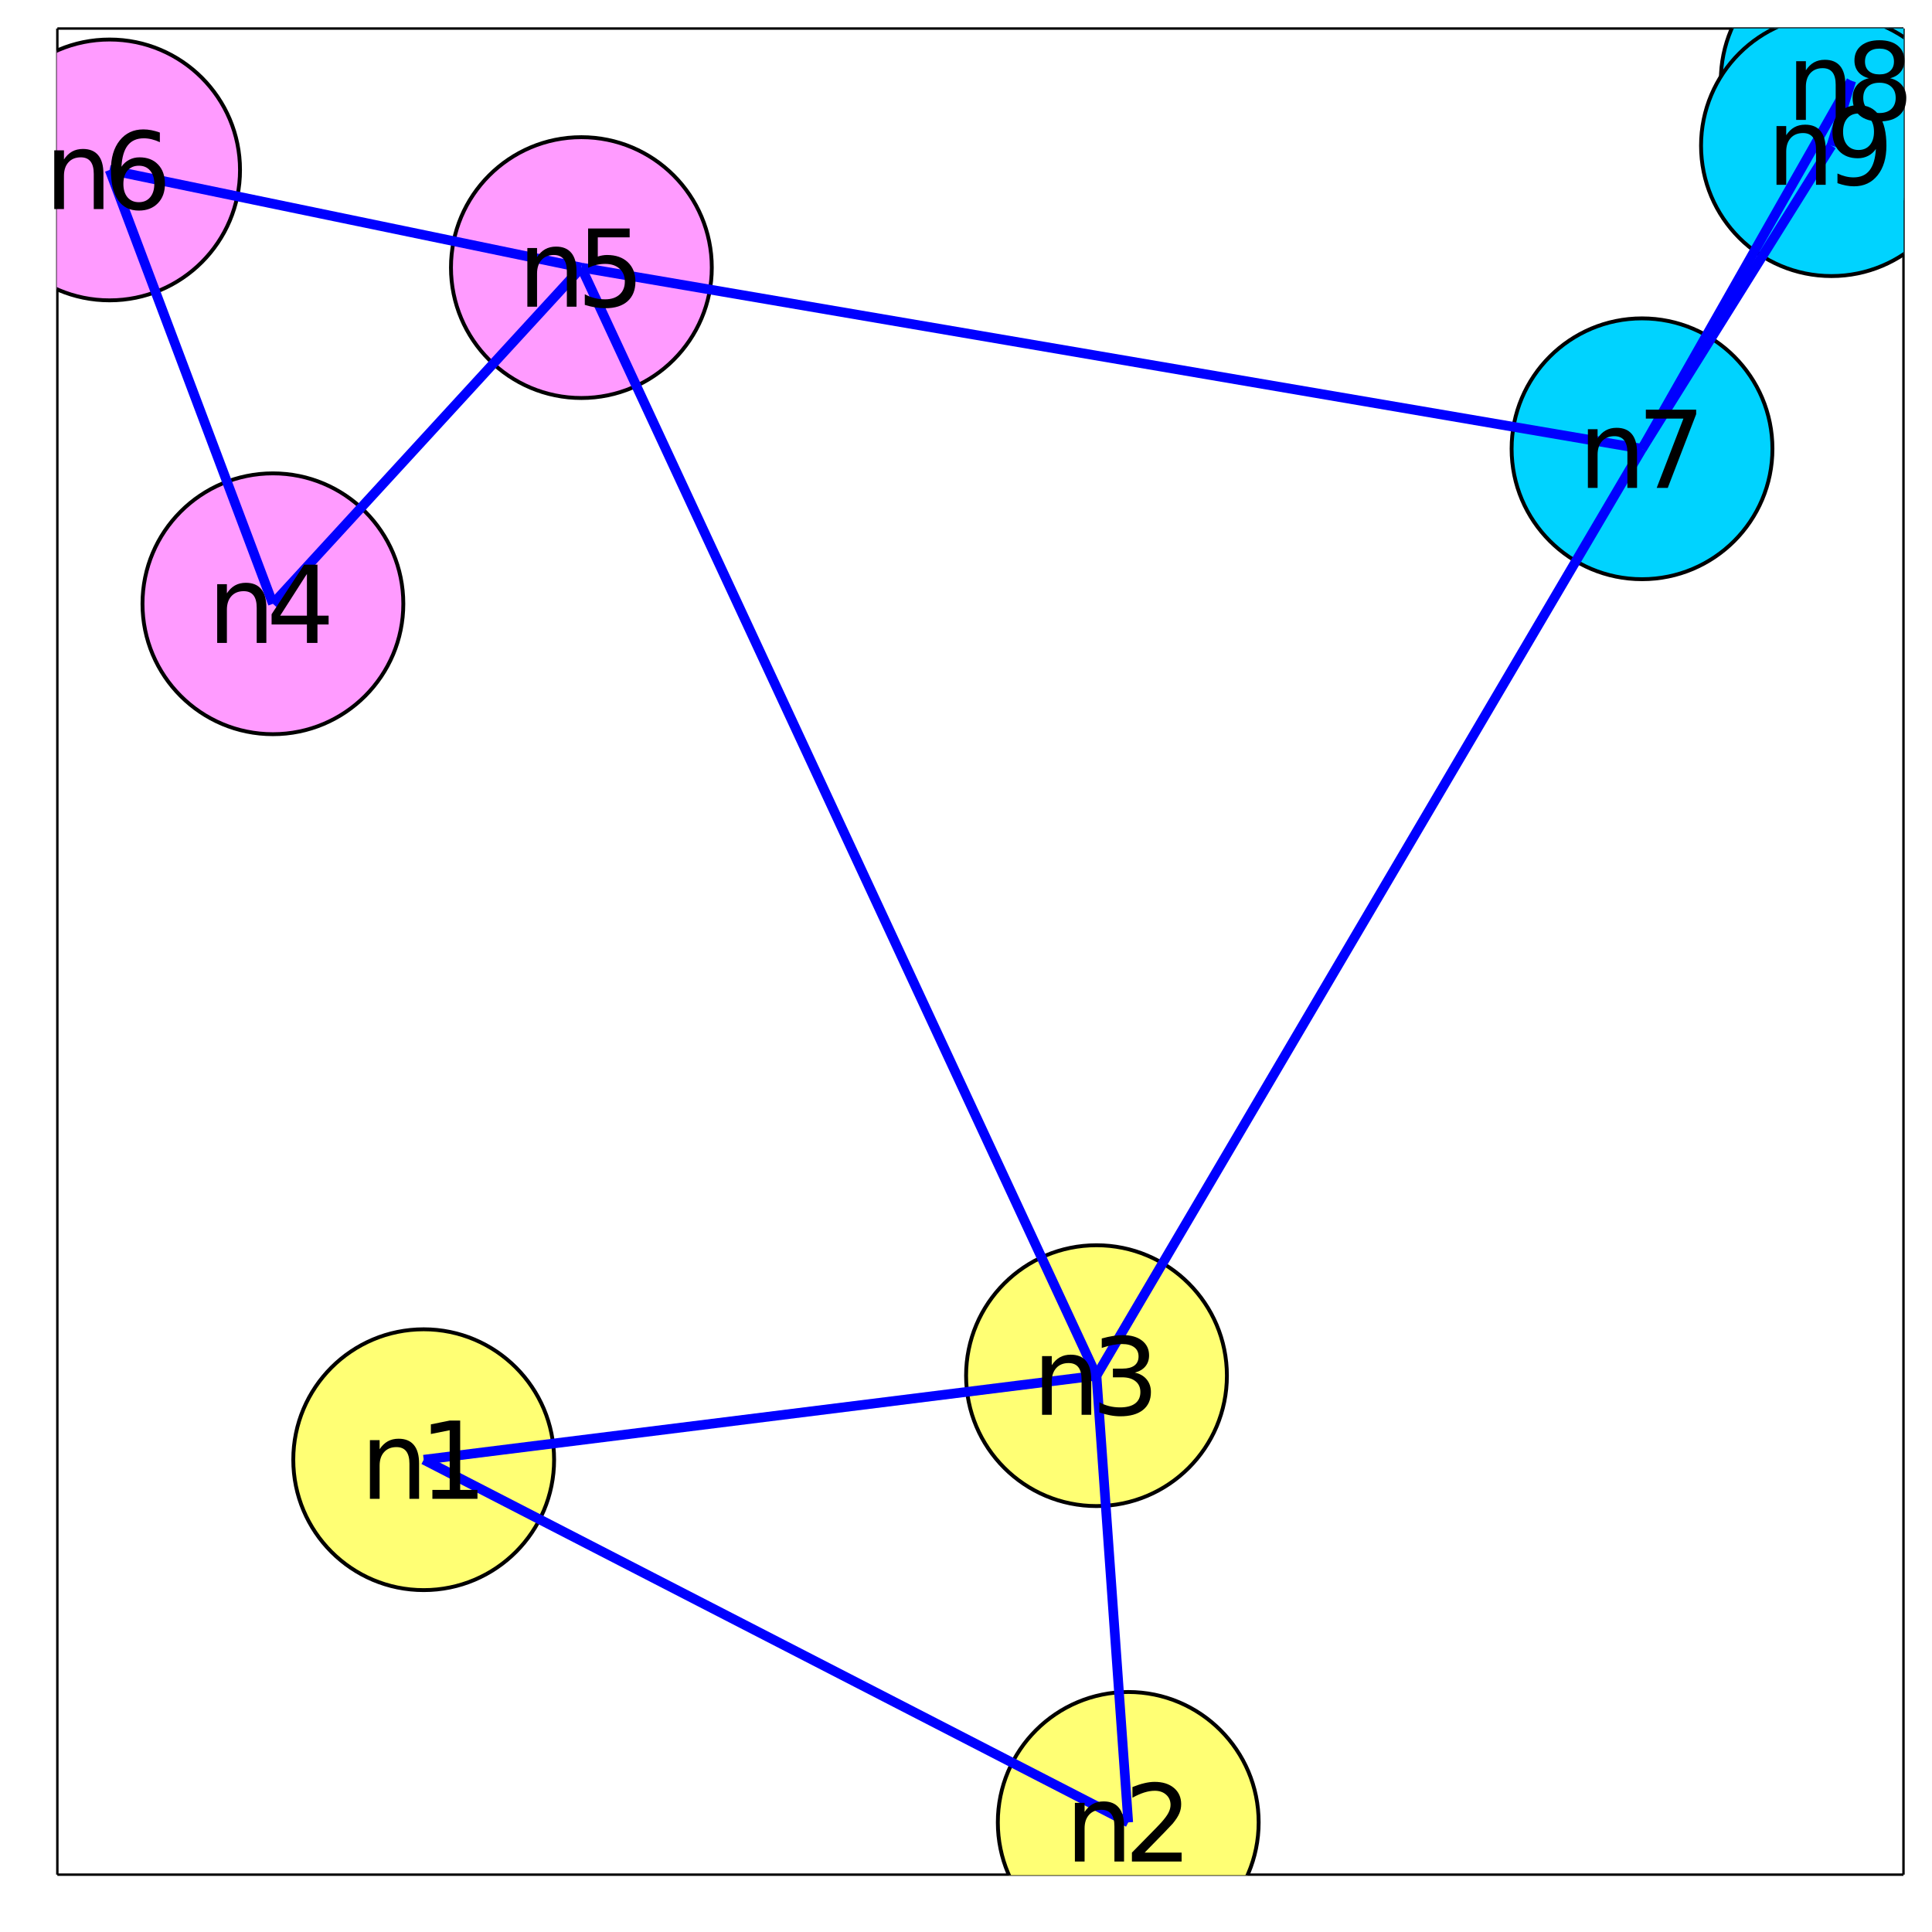
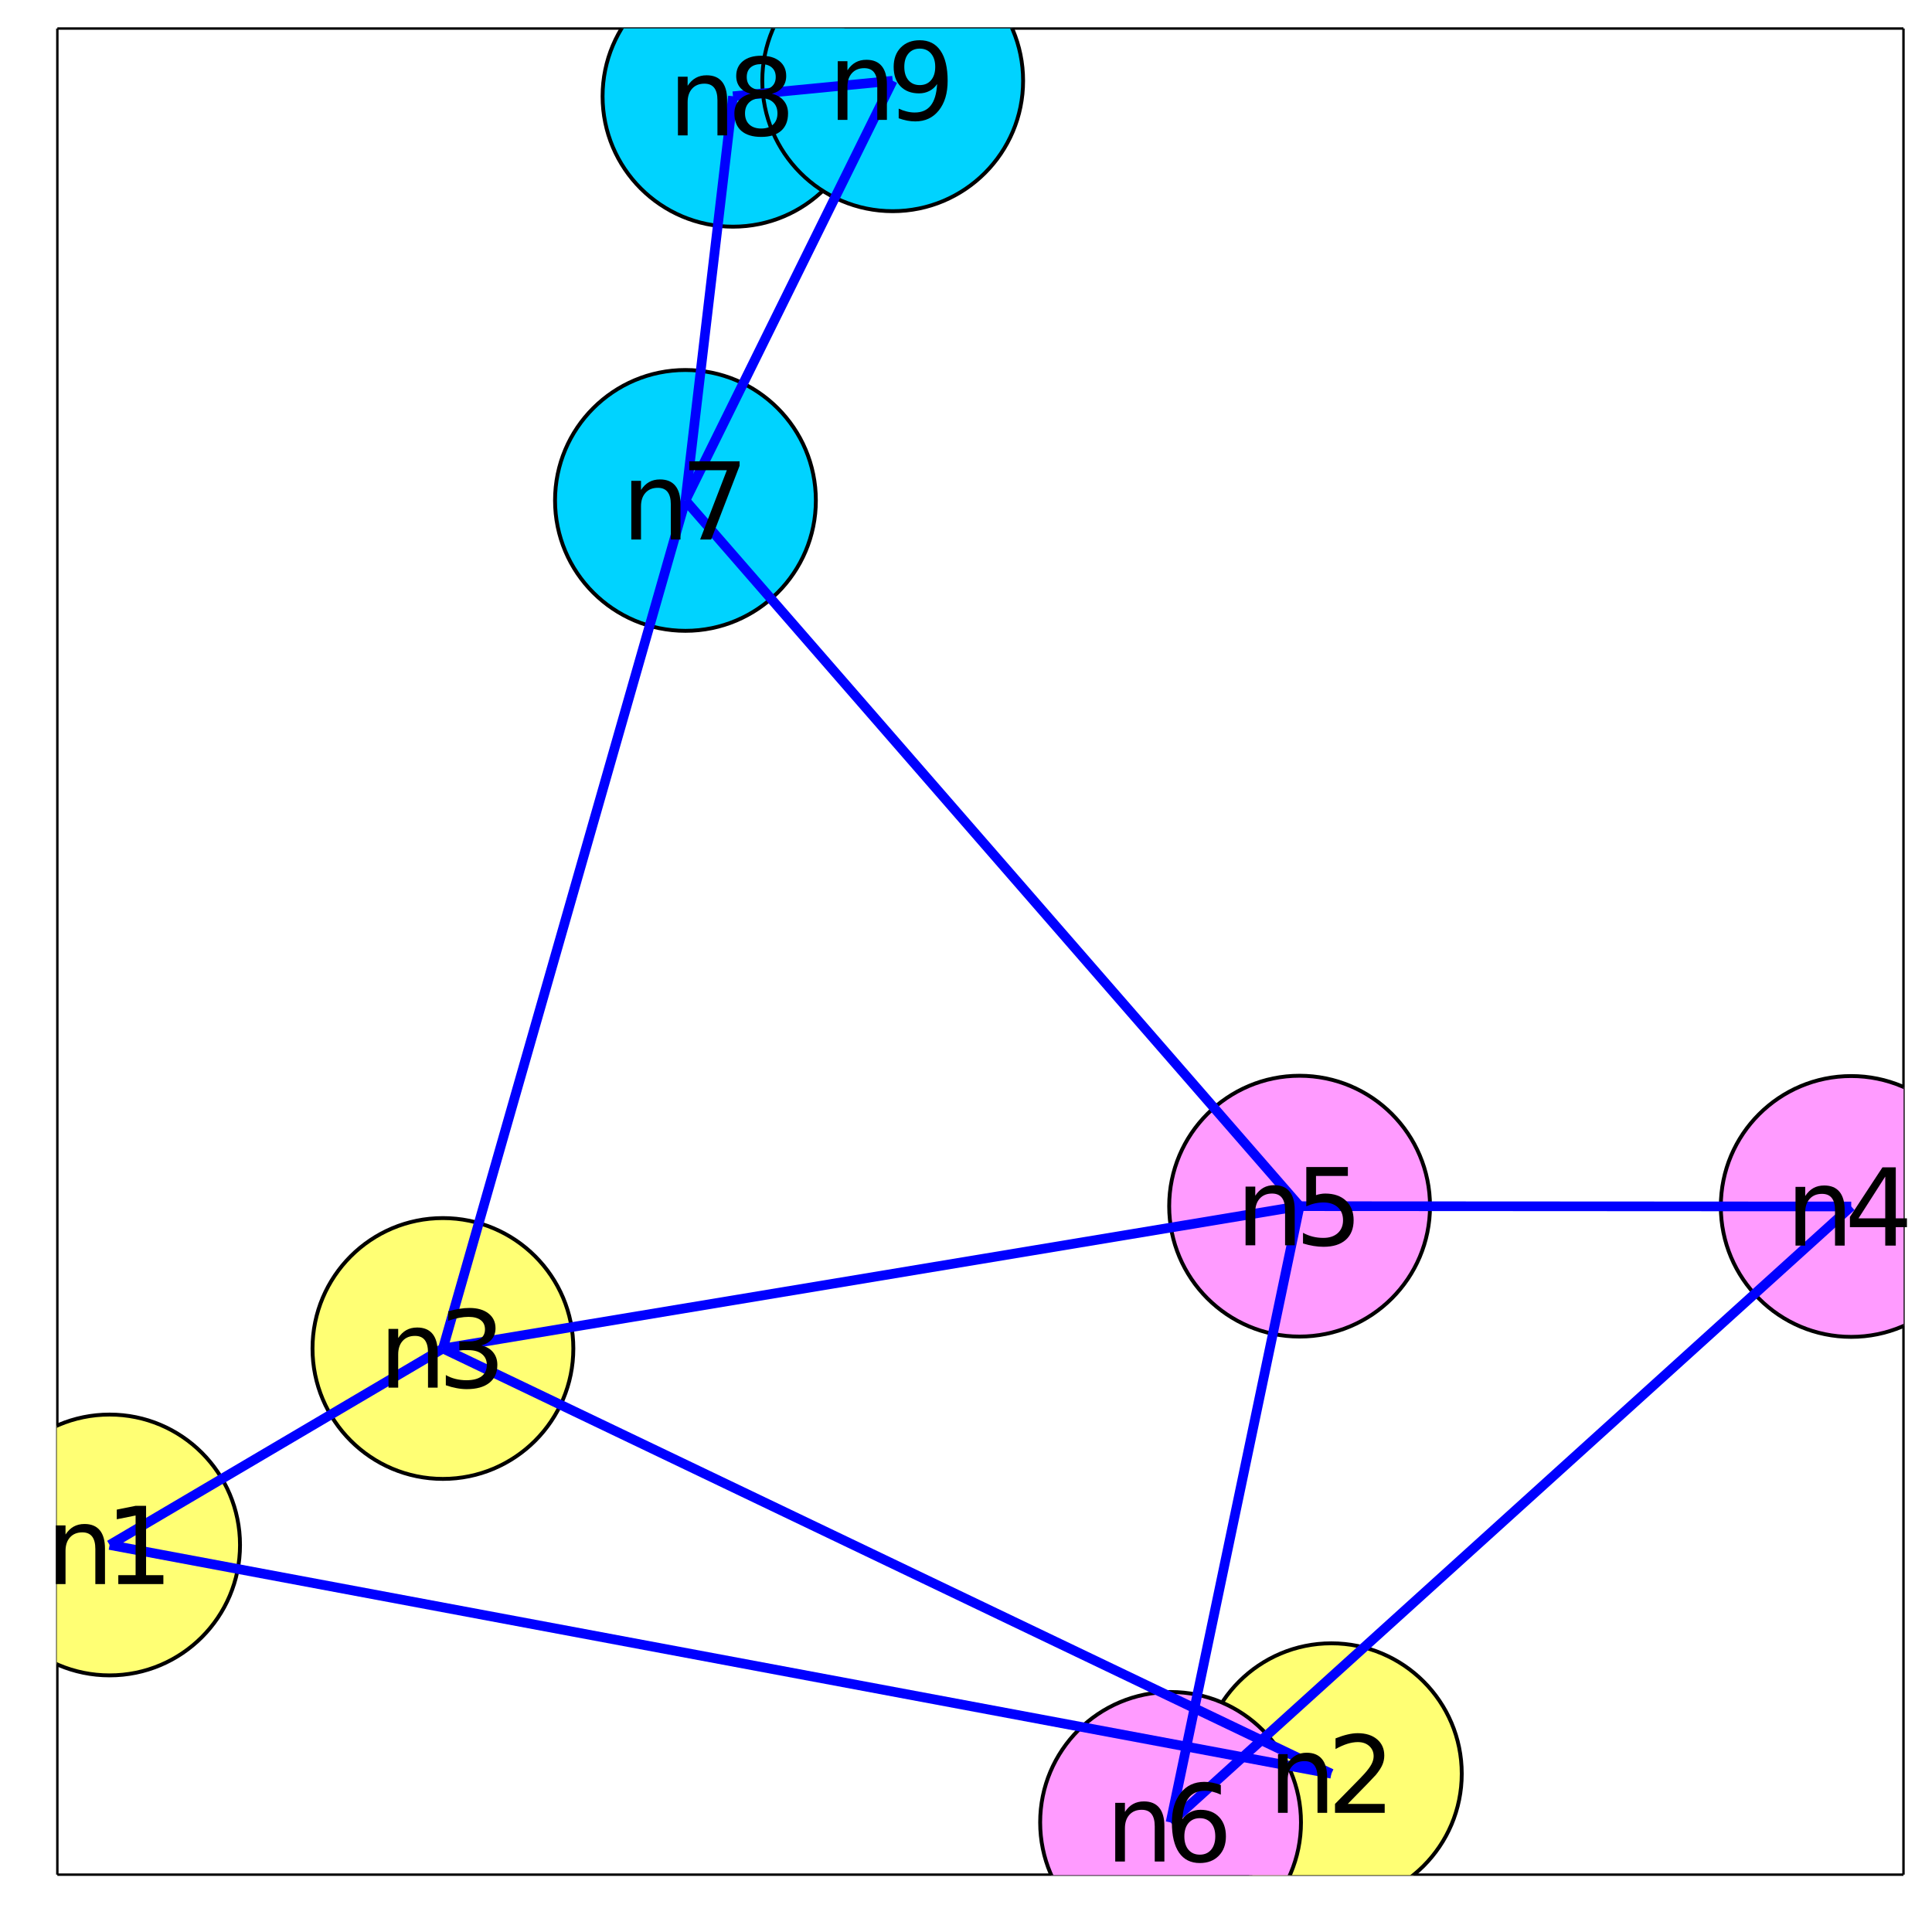
<svg xmlns="http://www.w3.org/2000/svg" width="800" height="800" viewBox="0 0 3200 3200">
  <defs>
-     <clipPath id="clip740">
+     <clipPath id="clip620">
      <rect x="0" y="0" width="3200" height="3200" />
    </clipPath>
  </defs>
-   <path clip-path="url(#clip740)" d=" M0 3200 L3200 3200 L3200 0 L0 0  Z   " fill="#ffffff" fill-rule="evenodd" fill-opacity="1" />
+   <path clip-path="url(#clip620)" d=" M0 3200 L3200 3200 L3200 0 L0 0  Z   " fill="#ffffff" fill-rule="evenodd" fill-opacity="1" />
  <defs>
-     <clipPath id="clip741">
+     <clipPath id="clip621">
      <rect x="640" y="320" width="2241" height="2241" />
    </clipPath>
  </defs>
-   <path clip-path="url(#clip740)" d=" M94.992 3105.01 L3152.76 3105.01 L3152.76 47.244 L94.992 47.244  Z   " fill="#ffffff" fill-rule="evenodd" fill-opacity="1" />
+   <path clip-path="url(#clip620)" d=" M94.992 3105.01 L3152.76 3105.01 L3152.76 47.244 L94.992 47.244  Z   " fill="#ffffff" fill-rule="evenodd" fill-opacity="1" />
  <defs>
-     <clipPath id="clip742">
+     <clipPath id="clip622">
      <rect x="94" y="47" width="3059" height="3059" />
    </clipPath>
  </defs>
-   <polyline clip-path="url(#clip740)" style="stroke:#000000; stroke-width:4; stroke-opacity:1; fill:none" points="   94.992,3105.01 3152.76,3105.01    " />
-   <polyline clip-path="url(#clip740)" style="stroke:#000000; stroke-width:4; stroke-opacity:1; fill:none" points="   94.992,3105.01 94.992,47.244    " />
-   <polyline clip-path="url(#clip740)" style="stroke:#000000; stroke-width:4; stroke-opacity:1; fill:none" points="   94.992,47.244 3152.76,47.244    " />
-   <polyline clip-path="url(#clip740)" style="stroke:#000000; stroke-width:4; stroke-opacity:1; fill:none" points="   3152.76,3105.01 3152.76,47.244    " />
-   <circle clip-path="url(#clip742)" cx="701.77" cy="2417.73" r="216" fill="#ffff74" fill-rule="evenodd" fill-opacity="1" stroke="#000000" stroke-opacity="1" stroke-width="6.4" />
-   <circle clip-path="url(#clip742)" cx="1868.73" cy="3018.47" r="216" fill="#ffff74" fill-rule="evenodd" fill-opacity="1" stroke="#000000" stroke-opacity="1" stroke-width="6.4" />
-   <circle clip-path="url(#clip742)" cx="1816.14" cy="2278.53" r="216" fill="#ffff74" fill-rule="evenodd" fill-opacity="1" stroke="#000000" stroke-opacity="1" stroke-width="6.4" />
-   <circle clip-path="url(#clip742)" cx="452.016" cy="1000.05" r="216" fill="#ff9bff" fill-rule="evenodd" fill-opacity="1" stroke="#000000" stroke-opacity="1" stroke-width="6.4" />
-   <circle clip-path="url(#clip742)" cx="962.962" cy="443.213" r="216" fill="#ff9bff" fill-rule="evenodd" fill-opacity="1" stroke="#000000" stroke-opacity="1" stroke-width="6.4" />
-   <circle clip-path="url(#clip742)" cx="181.533" cy="281.469" r="216" fill="#ff9bff" fill-rule="evenodd" fill-opacity="1" stroke="#000000" stroke-opacity="1" stroke-width="6.4" />
-   <circle clip-path="url(#clip742)" cx="2719.71" cy="743.339" r="216" fill="#00d3ff" fill-rule="evenodd" fill-opacity="1" stroke="#000000" stroke-opacity="1" stroke-width="6.4" />
-   <circle clip-path="url(#clip742)" cx="3066.22" cy="133.785" r="216" fill="#00d3ff" fill-rule="evenodd" fill-opacity="1" stroke="#000000" stroke-opacity="1" stroke-width="6.4" />
-   <circle clip-path="url(#clip742)" cx="3033.48" cy="241.258" r="216" fill="#00d3ff" fill-rule="evenodd" fill-opacity="1" stroke="#000000" stroke-opacity="1" stroke-width="6.4" />
-   <polyline clip-path="url(#clip742)" style="stroke:#0000ff; stroke-width:16; stroke-opacity:1; fill:none" points="   701.77,2417.73 1868.73,3018.47    " />
-   <polyline clip-path="url(#clip742)" style="stroke:#0000ff; stroke-width:16; stroke-opacity:1; fill:none" points="   701.77,2417.73 1816.14,2278.53    " />
-   <polyline clip-path="url(#clip742)" style="stroke:#0000ff; stroke-width:16; stroke-opacity:1; fill:none" points="   1868.73,3018.47 1816.14,2278.53    " />
-   <polyline clip-path="url(#clip742)" style="stroke:#0000ff; stroke-width:16; stroke-opacity:1; fill:none" points="   1816.14,2278.53 962.962,443.213    " />
-   <polyline clip-path="url(#clip742)" style="stroke:#0000ff; stroke-width:16; stroke-opacity:1; fill:none" points="   1816.14,2278.53 2719.71,743.339    " />
-   <polyline clip-path="url(#clip742)" style="stroke:#0000ff; stroke-width:16; stroke-opacity:1; fill:none" points="   452.016,1000.05 962.962,443.213    " />
-   <polyline clip-path="url(#clip742)" style="stroke:#0000ff; stroke-width:16; stroke-opacity:1; fill:none" points="   452.016,1000.05 181.533,281.469    " />
-   <polyline clip-path="url(#clip742)" style="stroke:#0000ff; stroke-width:16; stroke-opacity:1; fill:none" points="   962.962,443.213 181.533,281.469    " />
-   <polyline clip-path="url(#clip742)" style="stroke:#0000ff; stroke-width:16; stroke-opacity:1; fill:none" points="   962.962,443.213 2719.71,743.339    " />
-   <polyline clip-path="url(#clip742)" style="stroke:#0000ff; stroke-width:16; stroke-opacity:1; fill:none" points="   2719.71,743.339 3066.22,133.785    " />
-   <polyline clip-path="url(#clip742)" style="stroke:#0000ff; stroke-width:16; stroke-opacity:1; fill:none" points="   2719.71,743.339 3033.48,241.258    " />
-   <polyline clip-path="url(#clip742)" style="stroke:#0000ff; stroke-width:16; stroke-opacity:1; fill:none" points="   3066.22,133.785 3033.48,241.258    " />
-   <path clip-path="url(#clip740)" d="M 0 0 M694.132 2423.85 L694.132 2482.53 L678.159 2482.53 L678.159 2424.37 Q678.159 2410.57 672.778 2403.71 Q667.396 2396.86 656.632 2396.86 Q643.698 2396.86 636.233 2405.1 Q628.767 2413.35 628.767 2427.58 L628.767 2482.53 L612.708 2482.53 L612.708 2385.31 L628.767 2385.31 L628.767 2400.41 Q634.497 2391.65 642.222 2387.31 Q650.035 2382.97 660.191 2382.97 Q676.944 2382.97 685.538 2393.38 Q694.132 2403.71 694.132 2423.85 Z" fill="#000000" fill-rule="evenodd" fill-opacity="1" />
-   <path clip-path="url(#clip740)" d="M 0 0 M716.18 2467.77 L744.826 2467.77 L744.826 2368.9 L713.663 2375.15 L713.663 2359.18 L744.652 2352.93 L762.187 2352.93 L762.187 2467.77 L790.832 2467.77 L790.832 2482.53 L716.18 2482.53 L716.18 2467.77 Z" fill="#000000" fill-rule="evenodd" fill-opacity="1" />
-   <path clip-path="url(#clip740)" d="M 0 0 M1861.79 3024.59 L1861.79 3083.27 L1845.82 3083.27 L1845.82 3025.11 Q1845.82 3011.31 1840.43 3004.45 Q1835.05 2997.59 1824.29 2997.59 Q1811.35 2997.59 1803.89 3005.84 Q1796.42 3014.08 1796.42 3028.32 L1796.42 3083.27 L1780.36 3083.27 L1780.36 2986.05 L1796.42 2986.05 L1796.42 3001.15 Q1802.15 2992.38 1809.88 2988.04 Q1817.69 2983.7 1827.85 2983.7 Q1844.6 2983.7 1853.19 2994.12 Q1861.79 3004.45 1861.79 3024.59 Z" fill="#000000" fill-rule="evenodd" fill-opacity="1" />
-   <path clip-path="url(#clip740)" d="M 0 0 M1895.9 3068.51 L1957.1 3068.51 L1957.1 3083.27 L1874.81 3083.27 L1874.81 3068.51 Q1884.79 3058.18 1901.98 3040.82 Q1919.25 3023.37 1923.68 3018.34 Q1932.1 3008.88 1935.4 3002.37 Q1938.78 2995.77 1938.78 2989.43 Q1938.78 2979.1 1931.49 2972.59 Q1924.29 2966.08 1912.66 2966.08 Q1904.41 2966.08 1895.21 2968.95 Q1886.09 2971.81 1875.68 2977.63 L1875.68 2959.92 Q1886.27 2955.66 1895.47 2953.49 Q1904.67 2951.32 1912.31 2951.32 Q1932.45 2951.32 1944.43 2961.39 Q1956.4 2971.46 1956.4 2988.3 Q1956.4 2996.29 1953.37 3003.49 Q1950.42 3010.61 1942.52 3020.33 Q1940.35 3022.85 1928.71 3034.92 Q1917.08 3046.9 1895.9 3068.51 Z" fill="#000000" fill-rule="evenodd" fill-opacity="1" />
-   <path clip-path="url(#clip740)" d="M 0 0 M1807.41 2284.65 L1807.41 2343.33 L1791.44 2343.33 L1791.44 2285.17 Q1791.44 2271.37 1786.06 2264.51 Q1780.68 2257.66 1769.91 2257.66 Q1756.98 2257.66 1749.51 2265.9 Q1742.05 2274.15 1742.05 2288.39 L1742.05 2343.33 L1725.99 2343.33 L1725.99 2246.11 L1742.05 2246.11 L1742.05 2261.22 Q1747.78 2252.45 1755.5 2248.11 Q1763.31 2243.77 1773.47 2243.77 Q1790.22 2243.77 1798.82 2254.18 Q1807.41 2264.51 1807.41 2284.65 Z" fill="#000000" fill-rule="evenodd" fill-opacity="1" />
-   <path clip-path="url(#clip740)" d="M 0 0 M1879.55 2273.45 Q1892.13 2276.15 1899.16 2284.65 Q1906.28 2293.16 1906.28 2305.66 Q1906.28 2324.84 1893.09 2335.35 Q1879.89 2345.85 1855.59 2345.85 Q1847.43 2345.85 1838.75 2344.2 Q1830.15 2342.64 1820.95 2339.43 L1820.95 2322.5 Q1828.24 2326.75 1836.93 2328.92 Q1845.61 2331.09 1855.07 2331.09 Q1871.56 2331.09 1880.15 2324.58 Q1888.83 2318.07 1888.83 2305.66 Q1888.83 2294.2 1880.76 2287.78 Q1872.78 2281.27 1858.45 2281.27 L1843.35 2281.27 L1843.35 2266.86 L1859.15 2266.86 Q1872.08 2266.86 1878.94 2261.74 Q1885.8 2256.53 1885.8 2246.81 Q1885.8 2236.82 1878.68 2231.53 Q1871.65 2226.15 1858.45 2226.15 Q1851.25 2226.15 1843 2227.71 Q1834.76 2229.27 1824.86 2232.57 L1824.86 2216.94 Q1834.84 2214.17 1843.52 2212.78 Q1852.29 2211.39 1860.02 2211.39 Q1879.98 2211.39 1891.61 2220.5 Q1903.24 2229.53 1903.24 2244.98 Q1903.24 2255.75 1897.08 2263.21 Q1890.92 2270.59 1879.55 2273.45 Z" fill="#000000" fill-rule="evenodd" fill-opacity="1" />
-   <path clip-path="url(#clip740)" d="M 0 0 M441.166 1006.17 L441.166 1064.85 L425.193 1064.85 L425.193 1006.69 Q425.193 992.888 419.811 986.03 Q414.43 979.173 403.666 979.173 Q390.732 979.173 383.267 987.419 Q375.801 995.666 375.801 1009.9 L375.801 1064.85 L359.742 1064.85 L359.742 967.627 L375.801 967.627 L375.801 982.732 Q381.53 973.964 389.256 969.624 Q397.069 965.284 407.225 965.284 Q423.978 965.284 432.572 975.7 Q441.166 986.03 441.166 1006.17 Z" fill="#000000" fill-rule="evenodd" fill-opacity="1" />
-   <path clip-path="url(#clip740)" d="M 0 0 M508.353 950.527 L464.082 1019.71 L508.353 1019.71 L508.353 950.527 M503.752 935.249 L525.8 935.249 L525.8 1019.71 L544.29 1019.71 L544.29 1034.29 L525.8 1034.29 L525.8 1064.85 L508.353 1064.85 L508.353 1034.29 L449.846 1034.29 L449.846 1017.37 L503.752 935.249 Z" fill="#000000" fill-rule="evenodd" fill-opacity="1" />
-   <path clip-path="url(#clip740)" d="M 0 0 M954.89 449.333 L954.89 508.013 L938.917 508.013 L938.917 449.854 Q938.917 436.052 933.536 429.194 Q928.154 422.337 917.39 422.337 Q904.456 422.337 896.991 430.583 Q889.525 438.829 889.525 453.066 L889.525 508.013 L873.466 508.013 L873.466 410.791 L889.525 410.791 L889.525 425.896 Q895.255 417.128 902.98 412.788 Q910.793 408.448 920.949 408.448 Q937.702 408.448 946.296 418.864 Q954.89 429.194 954.89 449.333 Z" fill="#000000" fill-rule="evenodd" fill-opacity="1" />
-   <path clip-path="url(#clip740)" d="M 0 0 M974.074 378.413 L1042.91 378.413 L1042.91 393.17 L990.132 393.17 L990.132 424.941 Q993.952 423.639 997.771 423.031 Q1001.59 422.337 1005.41 422.337 Q1027.11 422.337 1039.78 434.229 Q1052.46 446.121 1052.46 466.434 Q1052.46 487.354 1039.44 498.985 Q1026.42 510.53 1002.72 510.53 Q994.56 510.53 986.053 509.142 Q977.633 507.753 968.605 504.975 L968.605 487.354 Q976.417 491.607 984.751 493.69 Q993.084 495.774 1002.37 495.774 Q1017.39 495.774 1026.16 487.874 Q1034.92 479.975 1034.92 466.434 Q1034.92 452.892 1026.16 444.993 Q1017.39 437.093 1002.37 437.093 Q995.341 437.093 988.31 438.656 Q981.365 440.218 974.074 443.517 L974.074 378.413 Z" fill="#000000" fill-rule="evenodd" fill-opacity="1" />
-   <path clip-path="url(#clip740)" d="M 0 0 M171.29 287.588 L171.29 346.269 L155.317 346.269 L155.317 288.109 Q155.317 274.307 149.936 267.45 Q144.554 260.592 133.79 260.592 Q120.856 260.592 113.391 268.838 Q105.925 277.085 105.925 291.321 L105.925 346.269 L89.866 346.269 L89.866 249.047 L105.925 249.047 L105.925 264.151 Q111.655 255.384 119.38 251.043 Q127.193 246.703 137.349 246.703 Q154.102 246.703 162.696 257.12 Q171.29 267.45 171.29 287.588 Z" fill="#000000" fill-rule="evenodd" fill-opacity="1" />
-   <path clip-path="url(#clip740)" d="M 0 0 M229.97 274.481 Q218.164 274.481 211.22 282.554 Q204.362 290.627 204.362 304.689 Q204.362 318.665 211.22 326.824 Q218.164 334.897 229.97 334.897 Q241.775 334.897 248.633 326.824 Q255.577 318.665 255.577 304.689 Q255.577 290.627 248.633 282.554 Q241.775 274.481 229.97 274.481 M264.779 219.533 L264.779 235.505 Q258.182 232.38 251.411 230.731 Q244.727 229.082 238.13 229.082 Q220.769 229.082 211.567 240.8 Q202.453 252.519 201.151 276.217 Q206.272 268.665 213.998 264.672 Q221.723 260.592 231.012 260.592 Q250.543 260.592 261.827 272.484 Q273.199 284.29 273.199 304.689 Q273.199 324.654 261.393 336.72 Q249.588 348.786 229.97 348.786 Q207.487 348.786 195.595 331.599 Q183.703 314.324 183.703 281.599 Q183.703 250.87 198.286 232.641 Q212.869 214.325 237.435 214.325 Q244.032 214.325 250.716 215.627 Q257.487 216.929 264.779 219.533 Z" fill="#000000" fill-rule="evenodd" fill-opacity="1" />
-   <path clip-path="url(#clip740)" d="M 0 0 M2711.46 749.458 L2711.46 808.139 L2695.49 808.139 L2695.49 749.979 Q2695.49 736.177 2690.11 729.32 Q2684.72 722.462 2673.96 722.462 Q2661.03 722.462 2653.56 730.709 Q2646.1 738.955 2646.1 753.191 L2646.1 808.139 L2630.04 808.139 L2630.04 710.917 L2646.1 710.917 L2646.1 726.021 Q2651.83 717.254 2659.55 712.914 Q2667.36 708.573 2677.52 708.573 Q2694.27 708.573 2702.87 718.99 Q2711.46 729.32 2711.46 749.458 Z" fill="#000000" fill-rule="evenodd" fill-opacity="1" />
-   <path clip-path="url(#clip740)" d="M 0 0 M2726.04 678.539 L2809.38 678.539 L2809.38 686.004 L2762.33 808.139 L2744.01 808.139 L2788.28 693.296 L2726.04 693.296 L2726.04 678.539 Z" fill="#000000" fill-rule="evenodd" fill-opacity="1" />
-   <path clip-path="url(#clip740)" d="M 0 0 M3056.45 139.904 L3056.45 198.585 L3040.48 198.585 L3040.48 140.425 Q3040.48 126.623 3035.1 119.766 Q3029.71 112.908 3018.95 112.908 Q3006.02 112.908 2998.55 121.154 Q2991.09 129.401 2991.09 143.637 L2991.09 198.585 L2975.03 198.585 L2975.03 101.363 L2991.09 101.363 L2991.09 116.467 Q2996.81 107.7 3004.54 103.359 Q3012.35 99.019 3022.51 99.019 Q3039.26 99.019 3047.86 109.436 Q3056.45 119.766 3056.45 139.904 Z" fill="#000000" fill-rule="evenodd" fill-opacity="1" />
-   <path clip-path="url(#clip740)" d="M 0 0 M3112.96 137.04 Q3100.46 137.04 3093.26 143.724 Q3086.14 150.408 3086.14 162.126 Q3086.14 173.845 3093.26 180.529 Q3100.46 187.213 3112.96 187.213 Q3125.46 187.213 3132.66 180.529 Q3139.87 173.758 3139.87 162.126 Q3139.87 150.408 3132.66 143.724 Q3125.55 137.04 3112.96 137.04 M3095.43 129.575 Q3084.14 126.797 3077.8 119.071 Q3071.55 111.345 3071.55 100.234 Q3071.55 84.696 3082.58 75.669 Q3093.69 66.641 3112.96 66.641 Q3132.32 66.641 3143.34 75.669 Q3154.37 84.696 3154.37 100.234 Q3154.37 111.345 3148.03 119.071 Q3141.78 126.797 3130.58 129.575 Q3143.25 132.526 3150.29 141.12 Q3157.4 149.713 3157.4 162.126 Q3157.4 180.963 3145.86 191.033 Q3134.4 201.102 3112.96 201.102 Q3091.52 201.102 3079.97 191.033 Q3068.52 180.963 3068.52 162.126 Q3068.52 149.713 3075.63 141.12 Q3082.75 132.526 3095.43 129.575 M3089 101.884 Q3089 111.953 3095.25 117.595 Q3101.59 123.238 3112.96 123.238 Q3124.24 123.238 3130.58 117.595 Q3137 111.953 3137 101.884 Q3137 91.814 3130.58 86.172 Q3124.24 80.53 3112.96 80.53 Q3101.59 80.53 3095.25 86.172 Q3089 91.814 3089 101.884 Z" fill="#000000" fill-rule="evenodd" fill-opacity="1" />
-   <path clip-path="url(#clip740)" d="M 0 0 M3023.89 247.378 L3023.89 306.058 L3007.91 306.058 L3007.91 247.899 Q3007.91 234.097 3002.53 227.239 Q2997.15 220.382 2986.39 220.382 Q2973.45 220.382 2965.99 228.628 Q2958.52 236.875 2958.52 251.111 L2958.52 306.058 L2942.46 306.058 L2942.46 208.837 L2958.52 208.837 L2958.52 223.941 Q2964.25 215.173 2971.98 210.833 Q2979.79 206.493 2989.95 206.493 Q3006.7 206.493 3015.29 216.91 Q3023.89 227.239 3023.89 247.378 Z" fill="#000000" fill-rule="evenodd" fill-opacity="1" />
-   <path clip-path="url(#clip740)" d="M 0 0 M3043.42 303.367 L3043.42 287.395 Q3050.02 290.52 3056.79 292.17 Q3063.56 293.819 3070.07 293.819 Q3087.43 293.819 3096.54 282.187 Q3105.74 270.468 3107.05 246.684 Q3102.01 254.149 3094.29 258.142 Q3086.56 262.135 3077.19 262.135 Q3057.74 262.135 3046.37 250.416 Q3035.08 238.611 3035.08 218.212 Q3035.08 198.246 3046.89 186.181 Q3058.7 174.115 3078.31 174.115 Q3100.8 174.115 3112.6 191.389 Q3124.49 208.576 3124.49 241.389 Q3124.49 272.031 3109.91 290.347 Q3095.41 308.576 3070.85 308.576 Q3064.25 308.576 3057.48 307.274 Q3050.71 305.972 3043.42 303.367 M3078.31 248.42 Q3090.12 248.42 3096.98 240.347 Q3103.92 232.274 3103.92 218.212 Q3103.92 204.236 3096.98 196.163 Q3090.12 188.003 3078.31 188.003 Q3066.51 188.003 3059.56 196.163 Q3052.71 204.236 3052.71 218.212 Q3052.71 232.274 3059.56 240.347 Q3066.51 248.42 3078.31 248.42 Z" fill="#000000" fill-rule="evenodd" fill-opacity="1" />
+   <polyline clip-path="url(#clip620)" style="stroke:#000000; stroke-width:4; stroke-opacity:1; fill:none" points="   94.992,3105.01 3152.76,3105.01    " />
+   <polyline clip-path="url(#clip620)" style="stroke:#000000; stroke-width:4; stroke-opacity:1; fill:none" points="   94.992,3105.01 94.992,47.244    " />
+   <polyline clip-path="url(#clip620)" style="stroke:#000000; stroke-width:4; stroke-opacity:1; fill:none" points="   94.992,47.244 3152.76,47.244    " />
+   <polyline clip-path="url(#clip620)" style="stroke:#000000; stroke-width:4; stroke-opacity:1; fill:none" points="   3152.76,3105.01 3152.76,47.244    " />
+   <circle clip-path="url(#clip622)" cx="181.533" cy="2558.96" r="216" fill="#ffff74" fill-rule="evenodd" fill-opacity="1" stroke="#000000" stroke-opacity="1" stroke-width="6.4" />
+   <circle clip-path="url(#clip622)" cx="2205.12" cy="2937.85" r="216" fill="#ffff74" fill-rule="evenodd" fill-opacity="1" stroke="#000000" stroke-opacity="1" stroke-width="6.4" />
+   <circle clip-path="url(#clip622)" cx="733.618" cy="2233.53" r="216" fill="#ffff74" fill-rule="evenodd" fill-opacity="1" stroke="#000000" stroke-opacity="1" stroke-width="6.4" />
+   <circle clip-path="url(#clip622)" cx="3066.22" cy="1998.28" r="216" fill="#ff9bff" fill-rule="evenodd" fill-opacity="1" stroke="#000000" stroke-opacity="1" stroke-width="6.4" />
+   <circle clip-path="url(#clip622)" cx="2152.54" cy="1997.78" r="216" fill="#ff9bff" fill-rule="evenodd" fill-opacity="1" stroke="#000000" stroke-opacity="1" stroke-width="6.4" />
+   <circle clip-path="url(#clip622)" cx="1938.84" cy="3018.47" r="216" fill="#ff9bff" fill-rule="evenodd" fill-opacity="1" stroke="#000000" stroke-opacity="1" stroke-width="6.4" />
+   <circle clip-path="url(#clip622)" cx="1135.32" cy="828.848" r="216" fill="#00d3ff" fill-rule="evenodd" fill-opacity="1" stroke="#000000" stroke-opacity="1" stroke-width="6.4" />
+   <circle clip-path="url(#clip622)" cx="1214.06" cy="159.454" r="216" fill="#00d3ff" fill-rule="evenodd" fill-opacity="1" stroke="#000000" stroke-opacity="1" stroke-width="6.4" />
+   <circle clip-path="url(#clip622)" cx="1478.58" cy="133.785" r="216" fill="#00d3ff" fill-rule="evenodd" fill-opacity="1" stroke="#000000" stroke-opacity="1" stroke-width="6.4" />
+   <polyline clip-path="url(#clip622)" style="stroke:#0000ff; stroke-width:16; stroke-opacity:1; fill:none" points="   181.533,2558.96 2205.12,2937.85    " />
+   <polyline clip-path="url(#clip622)" style="stroke:#0000ff; stroke-width:16; stroke-opacity:1; fill:none" points="   181.533,2558.96 733.618,2233.53    " />
+   <polyline clip-path="url(#clip622)" style="stroke:#0000ff; stroke-width:16; stroke-opacity:1; fill:none" points="   2205.12,2937.85 733.618,2233.53    " />
+   <polyline clip-path="url(#clip622)" style="stroke:#0000ff; stroke-width:16; stroke-opacity:1; fill:none" points="   733.618,2233.53 2152.54,1997.78    " />
+   <polyline clip-path="url(#clip622)" style="stroke:#0000ff; stroke-width:16; stroke-opacity:1; fill:none" points="   733.618,2233.53 1135.32,828.848    " />
+   <polyline clip-path="url(#clip622)" style="stroke:#0000ff; stroke-width:16; stroke-opacity:1; fill:none" points="   3066.22,1998.28 2152.54,1997.78    " />
+   <polyline clip-path="url(#clip622)" style="stroke:#0000ff; stroke-width:16; stroke-opacity:1; fill:none" points="   3066.22,1998.28 1938.84,3018.47    " />
+   <polyline clip-path="url(#clip622)" style="stroke:#0000ff; stroke-width:16; stroke-opacity:1; fill:none" points="   2152.54,1997.78 1938.84,3018.47    " />
+   <polyline clip-path="url(#clip622)" style="stroke:#0000ff; stroke-width:16; stroke-opacity:1; fill:none" points="   2152.54,1997.78 1135.32,828.848    " />
+   <polyline clip-path="url(#clip622)" style="stroke:#0000ff; stroke-width:16; stroke-opacity:1; fill:none" points="   1135.32,828.848 1214.06,159.454    " />
+   <polyline clip-path="url(#clip622)" style="stroke:#0000ff; stroke-width:16; stroke-opacity:1; fill:none" points="   1135.32,828.848 1478.58,133.785    " />
+   <polyline clip-path="url(#clip622)" style="stroke:#0000ff; stroke-width:16; stroke-opacity:1; fill:none" points="   1214.06,159.454 1478.58,133.785    " />
+   <path clip-path="url(#clip620)" d="M 0 0 M173.894 2565.08 L173.894 2623.76 L157.922 2623.76 L157.922 2565.6 Q157.922 2551.8 152.54 2544.94 Q147.158 2538.09 136.394 2538.09 Q123.46 2538.09 115.995 2546.33 Q108.53 2554.58 108.53 2568.81 L108.53 2623.76 L92.471 2623.76 L92.471 2526.54 L108.53 2526.54 L108.53 2541.64 Q114.259 2532.88 121.984 2528.54 Q129.797 2524.2 139.953 2524.2 Q156.706 2524.2 165.3 2534.61 Q173.894 2544.94 173.894 2565.08 Z" fill="#000000" fill-rule="evenodd" fill-opacity="1" />
+   <path clip-path="url(#clip620)" d="M 0 0 M195.942 2609 L224.588 2609 L224.588 2510.13 L193.425 2516.38 L193.425 2500.41 L224.414 2494.16 L241.949 2494.16 L241.949 2609 L270.595 2609 L270.595 2623.76 L195.942 2623.76 L195.942 2609 Z" fill="#000000" fill-rule="evenodd" fill-opacity="1" />
+   <path clip-path="url(#clip620)" d="M 0 0 M2198.18 2943.97 L2198.18 3002.65 L2182.21 3002.65 L2182.21 2944.49 Q2182.21 2930.68 2176.82 2923.83 Q2171.44 2916.97 2160.68 2916.97 Q2147.75 2916.97 2140.28 2925.22 Q2132.81 2933.46 2132.81 2947.7 L2132.81 3002.65 L2116.76 3002.65 L2116.76 2905.42 L2132.81 2905.42 L2132.81 2920.53 Q2138.54 2911.76 2146.27 2907.42 Q2154.08 2903.08 2164.24 2903.08 Q2180.99 2903.08 2189.59 2913.5 Q2198.18 2923.83 2198.18 2943.97 Z" fill="#000000" fill-rule="evenodd" fill-opacity="1" />
+   <path clip-path="url(#clip620)" d="M 0 0 M2232.29 2987.89 L2293.49 2987.89 L2293.49 3002.65 L2211.2 3002.65 L2211.2 2987.89 Q2221.18 2977.56 2238.37 2960.2 Q2255.64 2942.75 2260.07 2937.72 Q2268.49 2928.25 2271.79 2921.74 Q2275.18 2915.15 2275.18 2908.81 Q2275.18 2898.48 2267.88 2891.97 Q2260.68 2885.46 2249.05 2885.46 Q2240.8 2885.46 2231.6 2888.32 Q2222.48 2891.19 2212.07 2897 L2212.07 2879.3 Q2222.66 2875.04 2231.86 2872.87 Q2241.06 2870.7 2248.7 2870.7 Q2268.84 2870.7 2280.82 2880.77 Q2292.8 2890.84 2292.8 2907.68 Q2292.8 2915.67 2289.76 2922.87 Q2286.81 2929.99 2278.91 2939.71 Q2276.74 2942.23 2265.11 2954.3 Q2253.47 2966.27 2232.29 2987.89 Z" fill="#000000" fill-rule="evenodd" fill-opacity="1" />
+   <path clip-path="url(#clip620)" d="M 0 0 M724.894 2239.65 L724.894 2298.33 L708.922 2298.33 L708.922 2240.17 Q708.922 2226.37 703.54 2219.51 Q698.158 2212.66 687.394 2212.66 Q674.461 2212.66 666.995 2220.9 Q659.53 2229.15 659.53 2243.39 L659.53 2298.33 L643.471 2298.33 L643.471 2201.11 L659.53 2201.11 L659.53 2216.22 Q665.259 2207.45 672.985 2203.11 Q680.797 2198.77 690.953 2198.77 Q707.707 2198.77 716.301 2209.18 Q724.894 2219.51 724.894 2239.65 Z" fill="#000000" fill-rule="evenodd" fill-opacity="1" />
+   <path clip-path="url(#clip620)" d="M 0 0 M797.029 2228.45 Q809.616 2231.15 816.647 2239.65 Q823.765 2248.16 823.765 2260.66 Q823.765 2279.84 810.571 2290.35 Q797.377 2300.85 773.071 2300.85 Q764.911 2300.85 756.231 2299.2 Q747.637 2297.64 738.436 2294.43 L738.436 2277.5 Q745.727 2281.75 754.408 2283.92 Q763.089 2286.09 772.55 2286.09 Q789.043 2286.09 797.637 2279.58 Q806.317 2273.07 806.317 2260.66 Q806.317 2249.2 798.245 2242.78 Q790.259 2236.27 775.936 2236.27 L760.832 2236.27 L760.832 2221.86 L776.63 2221.86 Q789.564 2221.86 796.422 2216.74 Q803.279 2211.53 803.279 2201.81 Q803.279 2191.82 796.161 2186.53 Q789.13 2181.15 775.936 2181.15 Q768.731 2181.15 760.484 2182.71 Q752.238 2184.27 742.342 2187.57 L742.342 2171.94 Q752.325 2169.17 761.005 2167.78 Q769.773 2166.39 777.498 2166.39 Q797.463 2166.39 809.095 2175.5 Q820.727 2184.53 820.727 2199.98 Q820.727 2210.75 814.564 2218.21 Q808.401 2225.59 797.029 2228.45 Z" fill="#000000" fill-rule="evenodd" fill-opacity="1" />
+   <path clip-path="url(#clip620)" d="M 0 0 M3055.36 2004.4 L3055.36 2063.08 L3039.39 2063.08 L3039.39 2004.92 Q3039.39 1991.12 3034.01 1984.26 Q3028.63 1977.41 3017.86 1977.41 Q3004.93 1977.41 2997.47 1985.65 Q2990 1993.9 2990 2008.14 L2990 2063.08 L2973.94 2063.08 L2973.94 1965.86 L2990 1965.86 L2990 1980.97 Q2995.73 1972.2 3003.46 1967.86 Q3011.27 1963.52 3021.42 1963.52 Q3038.18 1963.52 3046.77 1973.93 Q3055.36 1984.26 3055.36 2004.4 Z" fill="#000000" fill-rule="evenodd" fill-opacity="1" />
+   <path clip-path="url(#clip620)" d="M 0 0 M3122.55 1948.76 L3078.28 2017.94 L3122.55 2017.94 L3122.55 1948.76 M3117.95 1933.48 L3140 1933.48 L3140 2017.94 L3158.49 2017.94 L3158.49 2032.53 L3140 2032.53 L3140 2063.08 L3122.55 2063.08 L3122.55 2032.53 L3064.05 2032.53 L3064.05 2015.6 L3117.95 1933.48 Z" fill="#000000" fill-rule="evenodd" fill-opacity="1" />
+   <path clip-path="url(#clip620)" d="M 0 0 M2144.47 2003.9 L2144.47 2062.58 L2128.5 2062.58 L2128.5 2004.42 Q2128.5 1990.62 2123.12 1983.76 Q2117.73 1976.9 2106.97 1976.9 Q2094.04 1976.9 2086.57 1985.15 Q2079.11 1993.39 2079.11 2007.63 L2079.11 2062.58 L2063.05 2062.58 L2063.05 1965.36 L2079.11 1965.36 L2079.11 1980.46 Q2084.84 1971.69 2092.56 1967.35 Q2100.37 1963.01 2110.53 1963.01 Q2127.28 1963.01 2135.88 1973.43 Q2144.47 1983.76 2144.47 2003.9 Z" fill="#000000" fill-rule="evenodd" fill-opacity="1" />
+   <path clip-path="url(#clip620)" d="M 0 0 M2163.65 1932.98 L2232.49 1932.98 L2232.49 1947.73 L2179.71 1947.73 L2179.71 1979.51 Q2183.53 1978.2 2187.35 1977.6 Q2191.17 1976.9 2194.99 1976.9 Q2216.69 1976.9 2229.37 1988.79 Q2242.04 2000.69 2242.04 2021 Q2242.04 2041.92 2229.02 2053.55 Q2216 2065.09 2192.3 2065.09 Q2184.14 2065.09 2175.63 2063.71 Q2167.21 2062.32 2158.19 2059.54 L2158.19 2041.92 Q2166 2046.17 2174.33 2048.25 Q2182.66 2050.34 2191.95 2050.34 Q2206.97 2050.34 2215.74 2042.44 Q2224.5 2034.54 2224.5 2021 Q2224.5 2007.46 2215.74 1999.56 Q2206.97 1991.66 2191.95 1991.66 Q2184.92 1991.66 2177.89 1993.22 Q2170.95 1994.78 2163.65 1998.08 L2163.65 1932.98 Z" fill="#000000" fill-rule="evenodd" fill-opacity="1" />
+   <path clip-path="url(#clip620)" d="M 0 0 M1928.59 3024.59 L1928.59 3083.27 L1912.62 3083.27 L1912.62 3025.11 Q1912.62 3011.31 1907.24 3004.45 Q1901.86 2997.59 1891.09 2997.59 Q1878.16 2997.59 1870.69 3005.84 Q1863.23 3014.08 1863.23 3028.32 L1863.23 3083.27 L1847.17 3083.27 L1847.17 2986.05 L1863.23 2986.05 L1863.23 3001.15 Q1868.96 2992.38 1876.68 2988.04 Q1884.5 2983.7 1894.65 2983.7 Q1911.4 2983.7 1920 2994.12 Q1928.59 3004.45 1928.59 3024.59 Z" fill="#000000" fill-rule="evenodd" fill-opacity="1" />
+   <path clip-path="url(#clip620)" d="M 0 0 M1987.27 3011.48 Q1975.47 3011.48 1968.52 3019.55 Q1961.66 3027.63 1961.66 3041.69 Q1961.66 3055.66 1968.52 3063.82 Q1975.47 3071.9 1987.27 3071.9 Q1999.08 3071.9 2005.94 3063.82 Q2012.88 3055.66 2012.88 3041.69 Q2012.88 3027.63 2005.94 3019.55 Q1999.08 3011.48 1987.27 3011.48 M2022.08 2956.53 L2022.08 2972.5 Q2015.48 2969.38 2008.71 2967.73 Q2002.03 2966.08 1995.43 2966.08 Q1978.07 2966.08 1968.87 2977.8 Q1959.76 2989.52 1958.45 3013.22 Q1963.57 3005.66 1971.3 3001.67 Q1979.03 2997.59 1988.31 2997.59 Q2007.85 2997.59 2019.13 3009.48 Q2030.5 3021.29 2030.5 3041.69 Q2030.5 3061.65 2018.7 3073.72 Q2006.89 3085.78 1987.27 3085.78 Q1964.79 3085.78 1952.9 3068.6 Q1941.01 3051.32 1941.01 3018.6 Q1941.01 2987.87 1955.59 2969.64 Q1970.17 2951.32 1994.74 2951.32 Q2001.33 2951.32 2008.02 2952.63 Q2014.79 2953.93 2022.08 2956.53 Z" fill="#000000" fill-rule="evenodd" fill-opacity="1" />
+   <path clip-path="url(#clip620)" d="M 0 0 M1127.08 834.968 L1127.08 893.648 L1111.1 893.648 L1111.1 835.488 Q1111.1 821.686 1105.72 814.829 Q1100.34 807.971 1089.58 807.971 Q1076.64 807.971 1069.18 816.218 Q1061.71 824.464 1061.71 838.7 L1061.71 893.648 L1045.65 893.648 L1045.65 796.426 L1061.71 796.426 L1061.71 811.53 Q1067.44 802.763 1075.17 798.423 Q1082.98 794.082 1093.13 794.082 Q1109.89 794.082 1118.48 804.499 Q1127.08 814.829 1127.08 834.968 Z" fill="#000000" fill-rule="evenodd" fill-opacity="1" />
+   <path clip-path="url(#clip620)" d="M 0 0 M1141.66 764.048 L1224.99 764.048 L1224.99 771.513 L1177.94 893.648 L1159.63 893.648 L1203.9 778.805 L1141.66 778.805 L1141.66 764.048 Z" fill="#000000" fill-rule="evenodd" fill-opacity="1" />
+   <path clip-path="url(#clip620)" d="M 0 0 M1204.3 165.574 L1204.3 224.254 L1188.32 224.254 L1188.32 166.095 Q1188.32 152.293 1182.94 145.435 Q1177.56 138.577 1166.8 138.577 Q1153.86 138.577 1146.4 146.824 Q1138.93 155.07 1138.93 169.306 L1138.93 224.254 L1122.87 224.254 L1122.87 127.032 L1138.93 127.032 L1138.93 142.136 Q1144.66 133.369 1152.39 129.029 Q1160.2 124.689 1170.36 124.689 Q1187.11 124.689 1195.7 135.105 Q1204.3 145.435 1204.3 165.574 Z" fill="#000000" fill-rule="evenodd" fill-opacity="1" />
+   <path clip-path="url(#clip620)" d="M 0 0 M1260.81 162.709 Q1248.31 162.709 1241.1 169.393 Q1233.98 176.077 1233.98 187.796 Q1233.98 199.515 1241.1 206.198 Q1248.31 212.882 1260.81 212.882 Q1273.31 212.882 1280.51 206.198 Q1287.72 199.428 1287.72 187.796 Q1287.72 176.077 1280.51 169.393 Q1273.39 162.709 1260.81 162.709 M1243.27 155.244 Q1231.99 152.466 1225.65 144.74 Q1219.4 137.015 1219.4 125.904 Q1219.4 110.366 1230.42 101.338 Q1241.54 92.31 1260.81 92.31 Q1280.16 92.31 1291.19 101.338 Q1302.21 110.366 1302.21 125.904 Q1302.21 137.015 1295.88 144.74 Q1289.63 152.466 1278.43 155.244 Q1291.1 158.195 1298.13 166.789 Q1305.25 175.383 1305.25 187.796 Q1305.25 206.633 1293.71 216.702 Q1282.25 226.771 1260.81 226.771 Q1239.37 226.771 1227.82 216.702 Q1216.36 206.633 1216.36 187.796 Q1216.36 175.383 1223.48 166.789 Q1230.6 158.195 1243.27 155.244 M1236.85 127.553 Q1236.85 137.622 1243.1 143.265 Q1249.43 148.907 1260.81 148.907 Q1272.09 148.907 1278.43 143.265 Q1284.85 137.622 1284.85 127.553 Q1284.85 117.484 1278.43 111.841 Q1272.09 106.199 1260.81 106.199 Q1249.43 106.199 1243.1 111.841 Q1236.85 117.484 1236.85 127.553 Z" fill="#000000" fill-rule="evenodd" fill-opacity="1" />
+   <path clip-path="url(#clip620)" d="M 0 0 M1468.99 139.904 L1468.99 198.585 L1453.02 198.585 L1453.02 140.425 Q1453.02 126.623 1447.64 119.766 Q1442.26 112.908 1431.49 112.908 Q1418.56 112.908 1411.09 121.154 Q1403.63 129.401 1403.63 143.637 L1403.63 198.585 L1387.57 198.585 L1387.57 101.363 L1403.63 101.363 L1403.63 116.467 Q1409.36 107.7 1417.08 103.359 Q1424.89 99.019 1435.05 99.019 Q1451.8 99.019 1460.4 109.436 Q1468.99 119.766 1468.99 139.904 Z" fill="#000000" fill-rule="evenodd" fill-opacity="1" />
+   <path clip-path="url(#clip620)" d="M 0 0 M1488.52 195.894 L1488.52 179.921 Q1495.12 183.046 1501.89 184.696 Q1508.66 186.345 1515.17 186.345 Q1532.53 186.345 1541.65 174.713 Q1550.85 162.994 1552.15 139.21 Q1547.12 146.675 1539.39 150.668 Q1531.66 154.661 1522.29 154.661 Q1502.85 154.661 1491.47 142.943 Q1480.19 131.137 1480.19 110.738 Q1480.19 90.773 1491.99 78.707 Q1503.8 66.641 1523.42 66.641 Q1545.9 66.641 1557.71 83.915 Q1569.6 101.102 1569.6 133.915 Q1569.6 164.557 1555.02 182.873 Q1540.52 201.102 1515.95 201.102 Q1509.36 201.102 1502.58 199.8 Q1495.81 198.498 1488.52 195.894 M1523.42 140.946 Q1535.22 140.946 1542.08 132.873 Q1549.03 124.8 1549.03 110.738 Q1549.03 96.762 1542.08 88.689 Q1535.22 80.53 1523.42 80.53 Q1511.61 80.53 1504.67 88.689 Q1497.81 96.762 1497.81 110.738 Q1497.81 124.8 1504.67 132.873 Q1511.61 140.946 1523.42 140.946 Z" fill="#000000" fill-rule="evenodd" fill-opacity="1" />
</svg>
